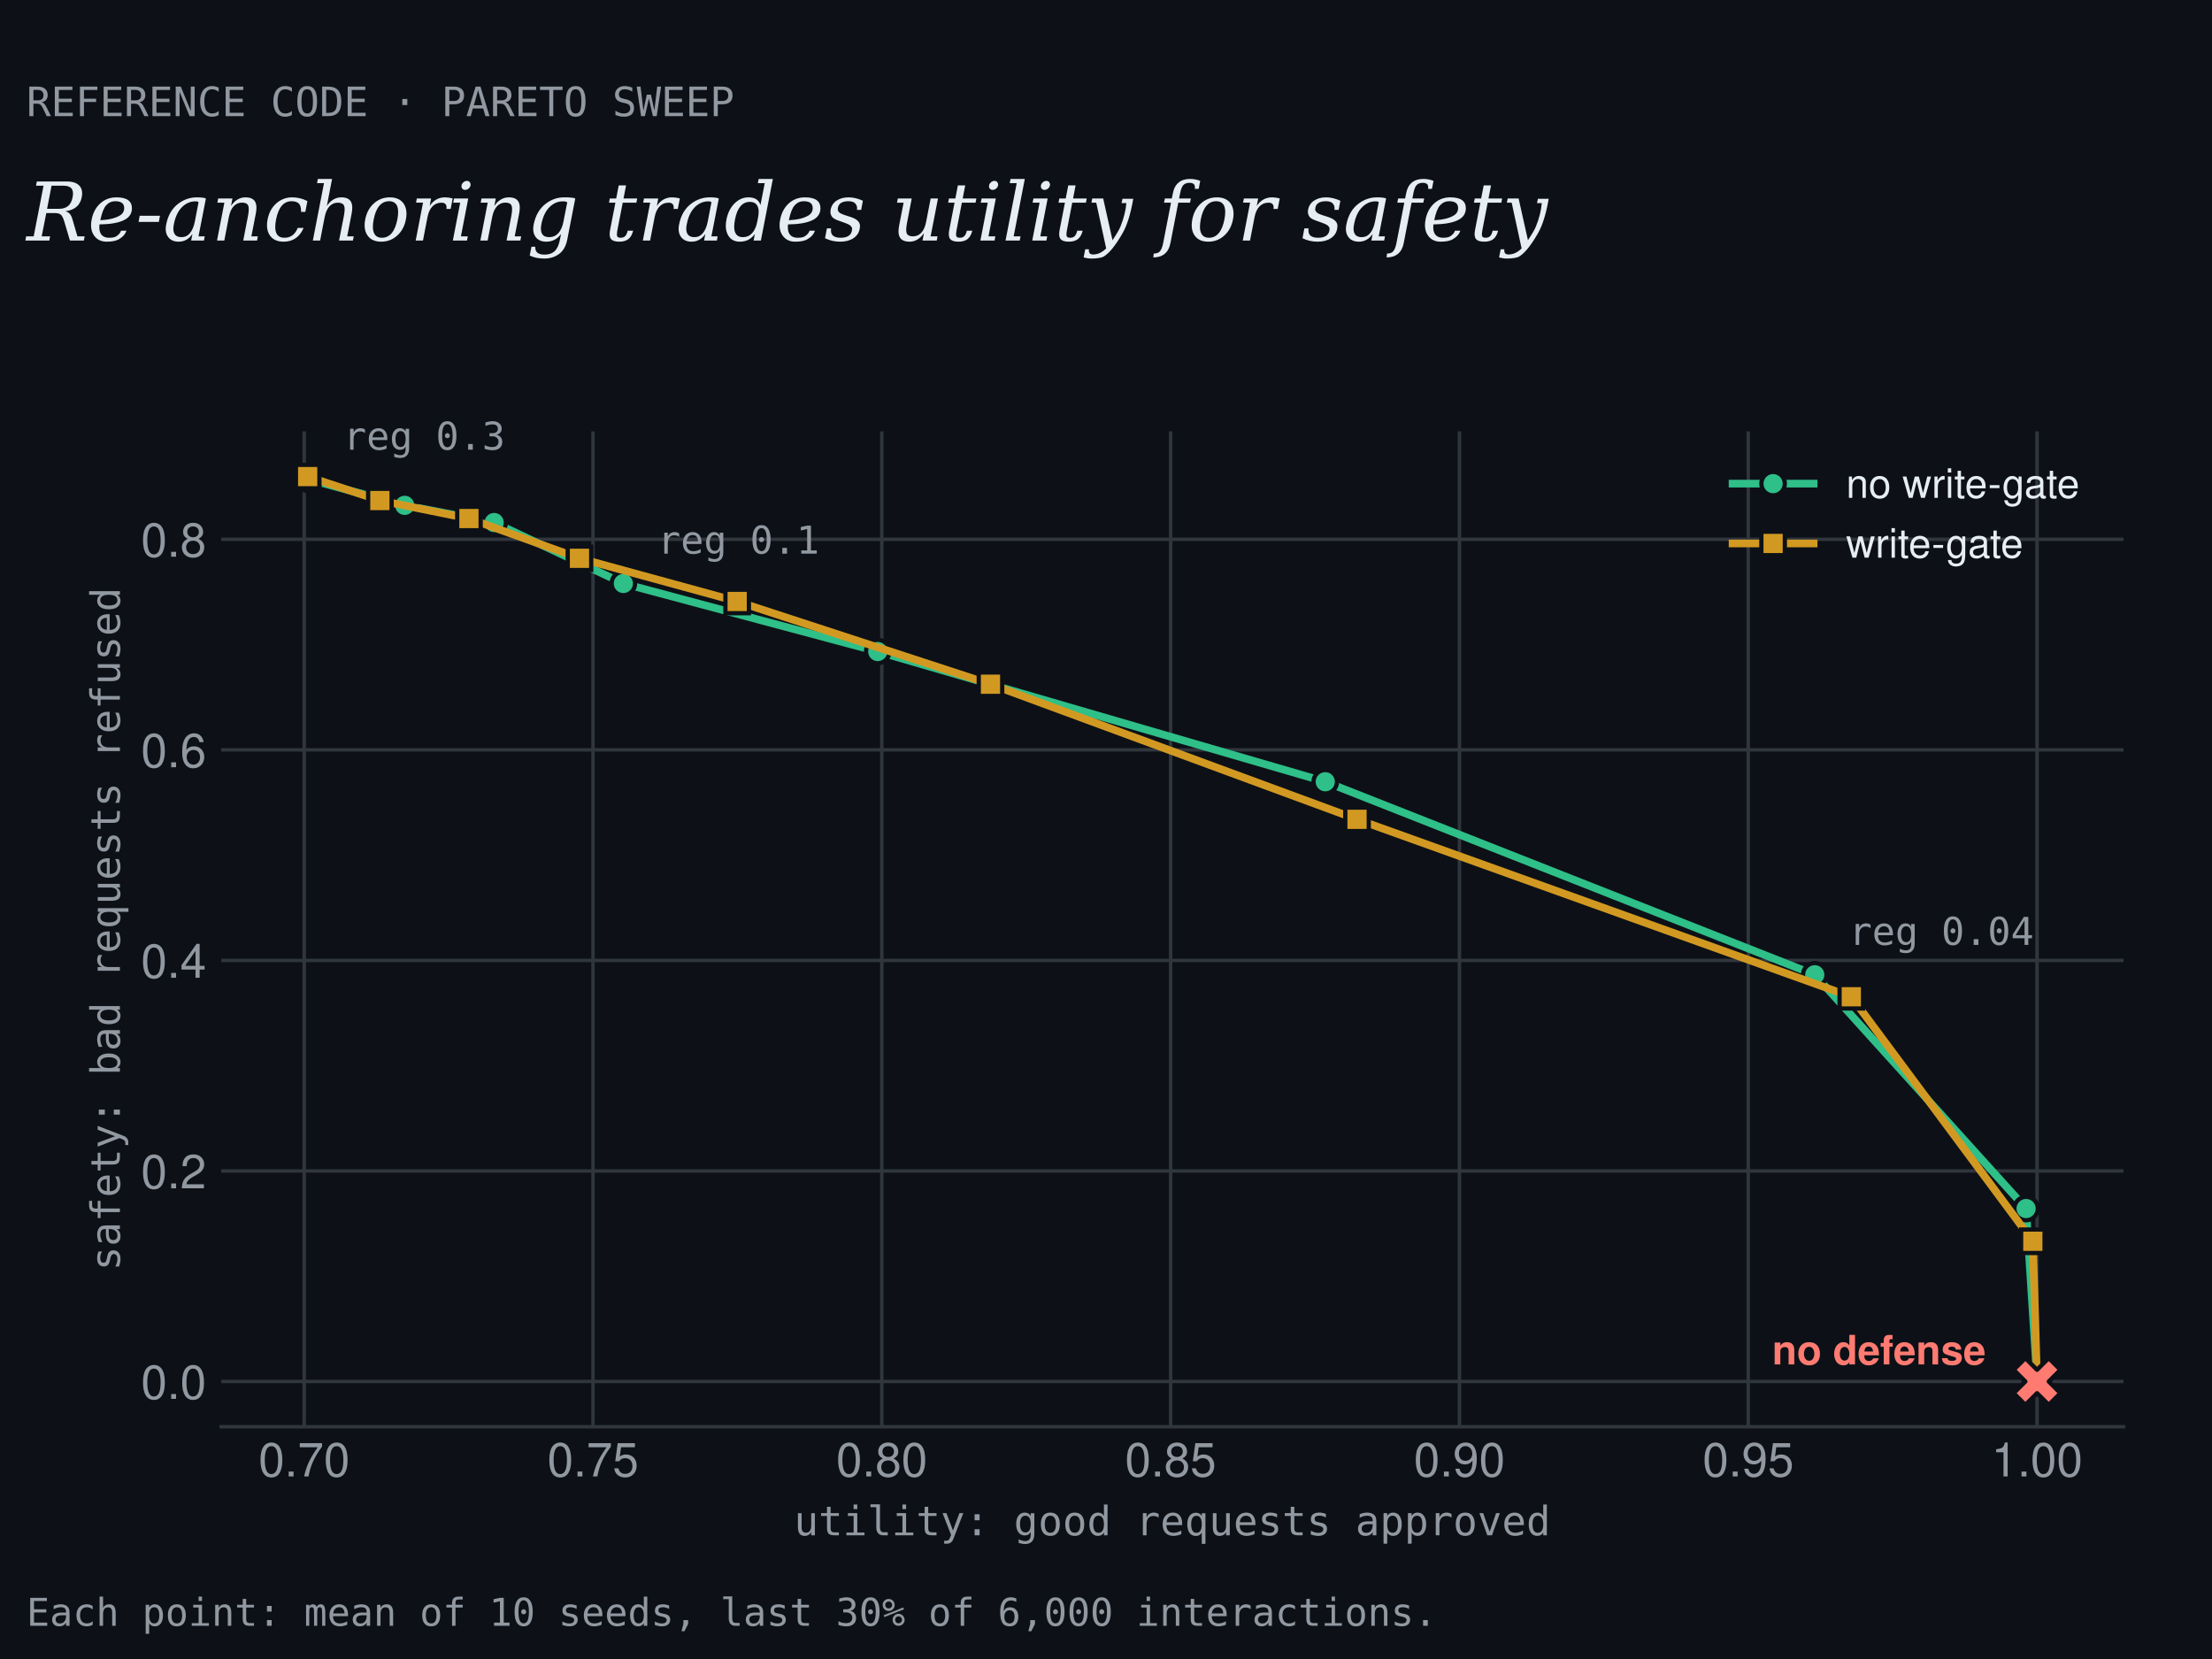
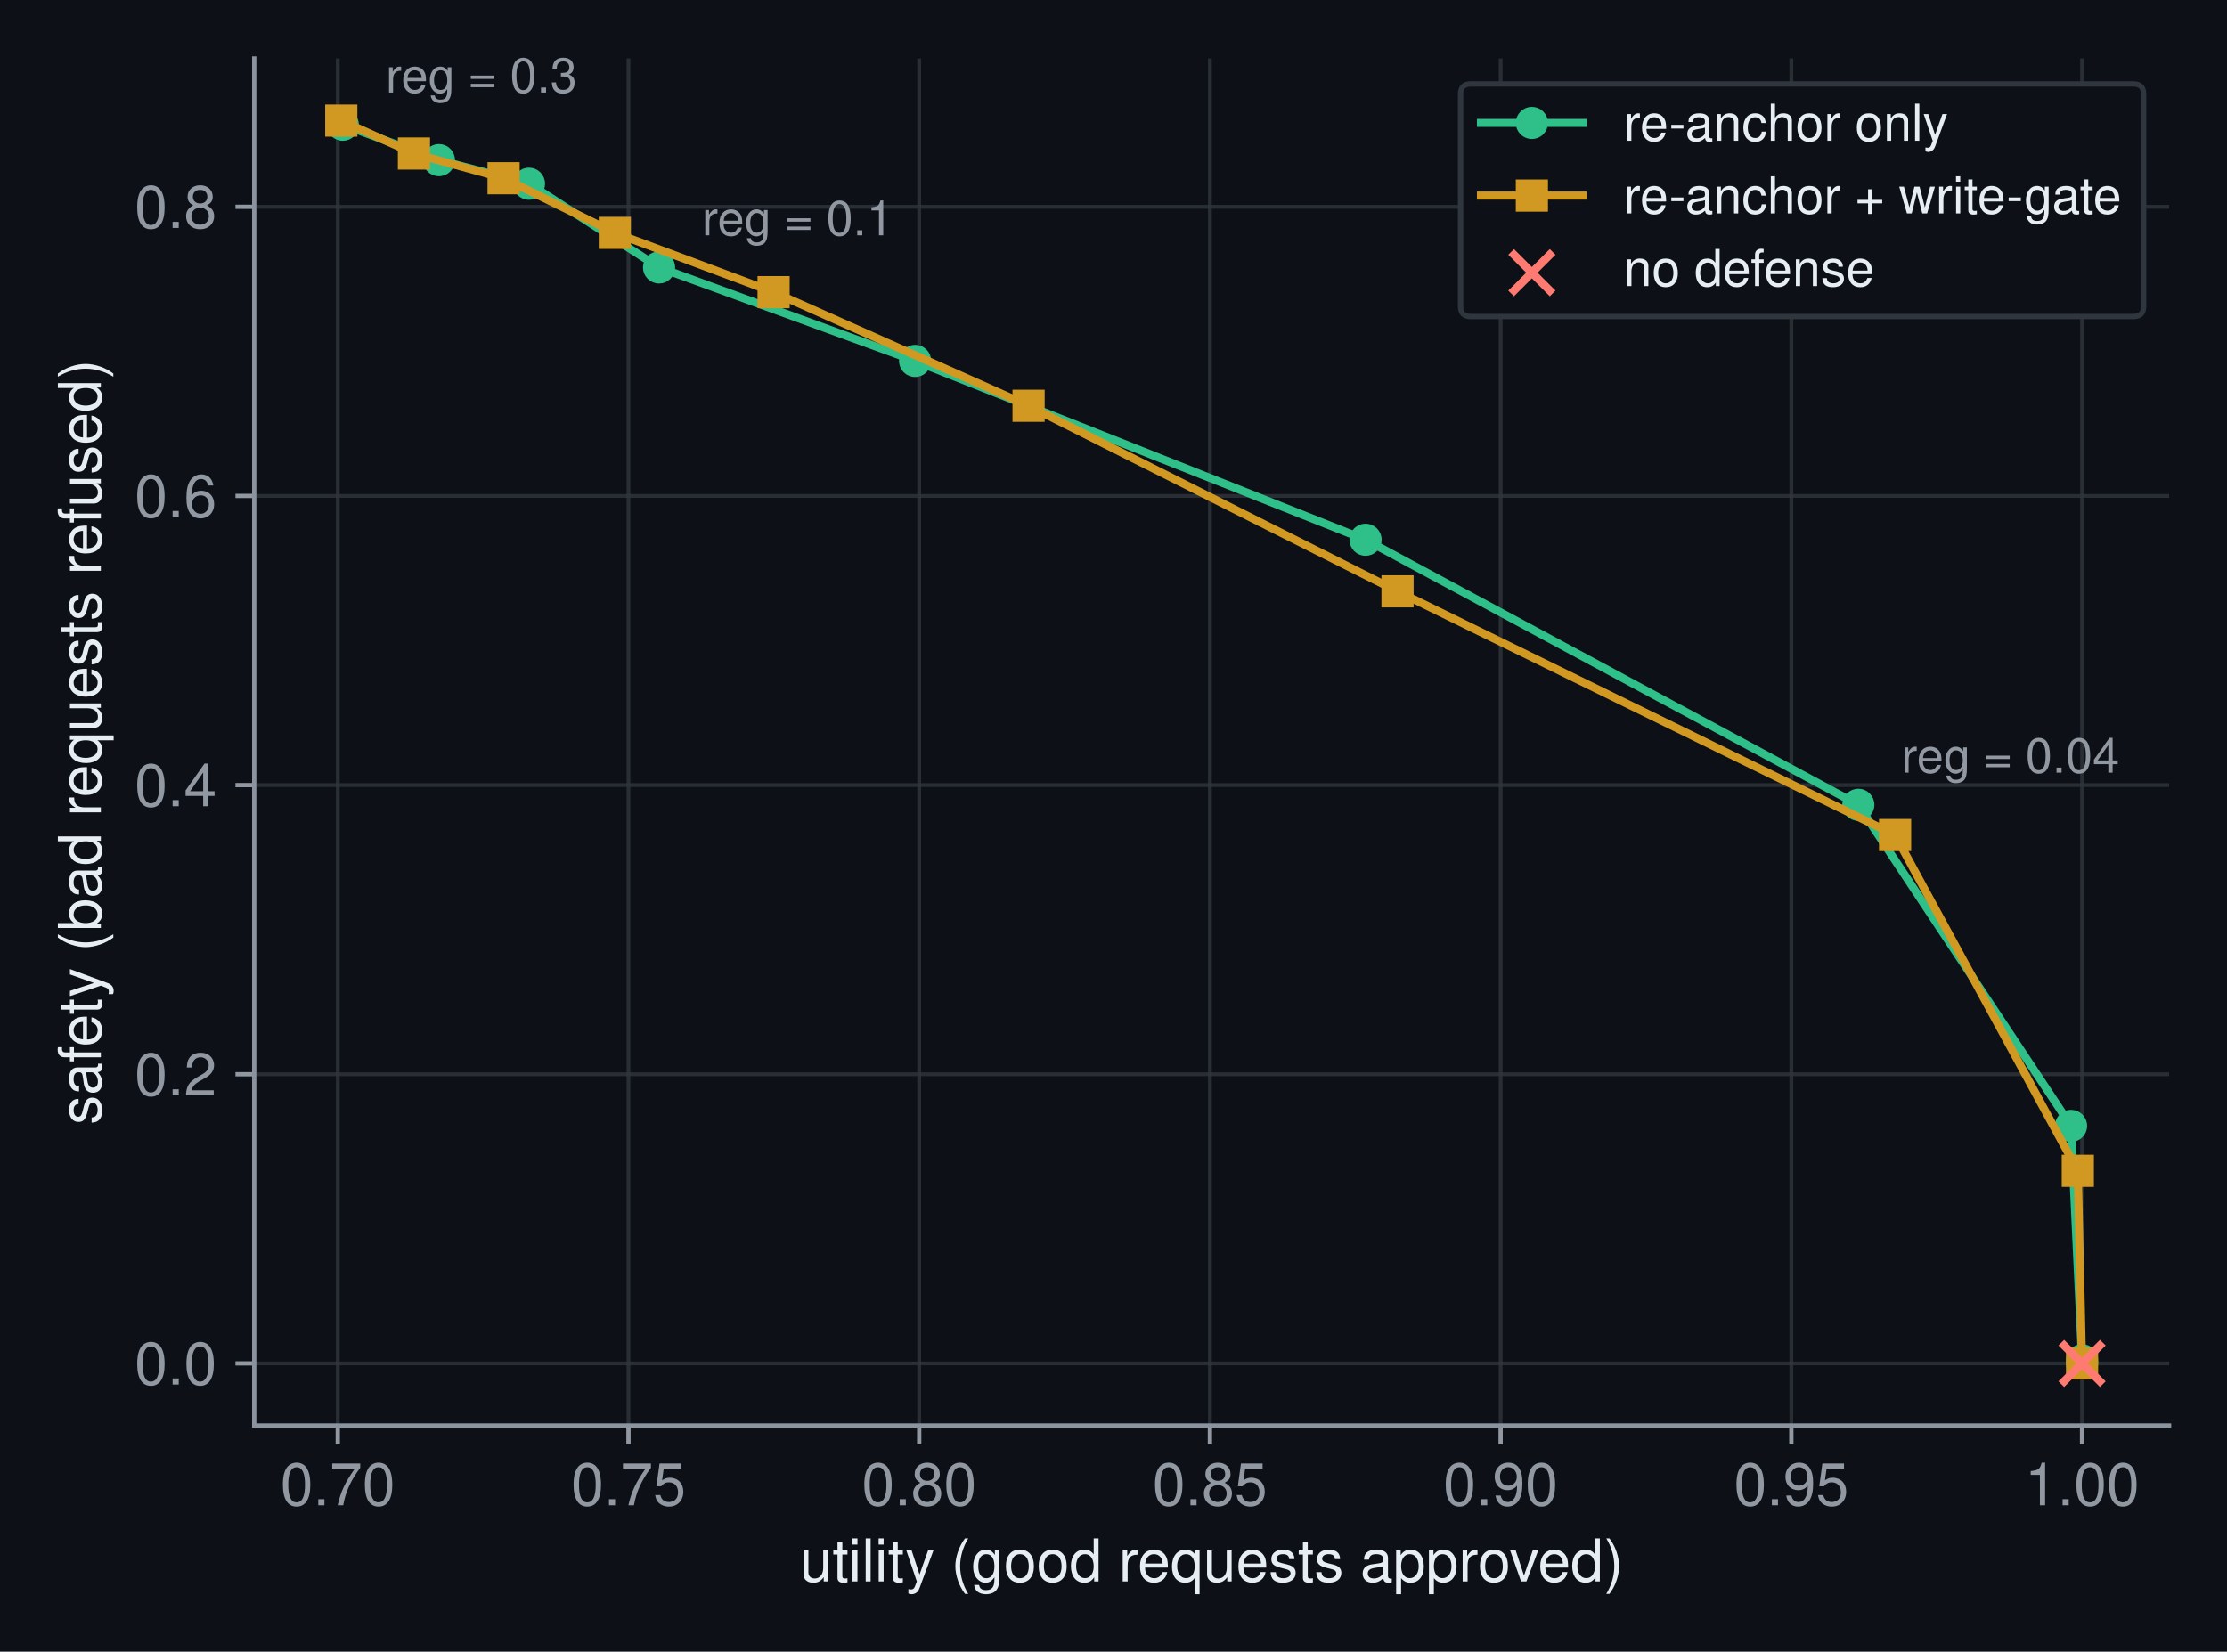
- <svg xmlns="http://www.w3.org/2000/svg" xmlns:xlink="http://www.w3.org/1999/xlink" width="518.4pt" height="388.8pt" viewBox="0 0 518.4 388.8" version="1.1">
+ <svg xmlns="http://www.w3.org/2000/svg" xmlns:xlink="http://www.w3.org/1999/xlink" width="415.333pt" height="308.117pt" viewBox="0 0 415.333 308.117" version="1.1">
  <defs>
    <style type="text/css">*{stroke-linejoin: round; stroke-linecap: butt}</style>
  </defs>
  <g id="figure_1">
    <g id="patch_1">
-       <path d="M 0 388.8  L 518.4 388.8  L 518.4 0  L 0 0  z " style="fill: #0d1117" />
+       <path d="M 0 308.117  L 415.333 308.117  L 415.333 0  L 0 0  z " style="fill: #0d1117" />
    </g>
    <g id="axes_1">
      <g id="patch_2">
-         <path d="M 51.84 334.368  L 497.664 334.368  L 497.664 101.088  L 51.84 101.088  z " style="fill: #0d1117" />
+         <path d="M 47.413 265.934  L 404.533 265.934  L 404.533 10.91  L 47.413 10.91  z " style="fill: #0d1117" />
      </g>
      <g id="matplotlib.axis_1">
        <g id="xtick_1">
          <g id="line2d_1">
-             <path d="M 71.291 334.368  L 71.291 101.088  " clip-path="url(#p9fb03b8927)" style="fill: none; stroke: #30363d; stroke-width: 0.8; stroke-linecap: square" />
-           </g>
-           <g id="line2d_2" />
+             <path d="M 62.994 265.934  L 62.994 10.91  " clip-path="url(#pf5948e9c8b)" style="fill: none; stroke: #30363d; stroke-opacity: 0.8; stroke-width: 0.7; stroke-linecap: square" />
+           </g>
+           <g id="line2d_2">
+             <defs>
+               <path id="m4c73ea08f4" d="M 0 0  L 0 3.5  " style="stroke: #9198a1; stroke-width: 0.8" />
+             </defs>
+             <g>
+               <use xlink:href="#m4c73ea08f4" x="62.994" y="265.934" style="fill: #9198a1; stroke: #9198a1; stroke-width: 0.8" />
+             </g>
+           </g>
          <g id="text_1">
-             <text style="font-size: 11px; font-family: 'Segoe UI', 'Helvetica', 'Arial', 'DejaVu Sans', sans-serif; text-anchor: middle; fill: #9198a1" x="71.291" y="346.011" transform="rotate(-0 71.29098 346.0114)">0.70</text>
+             <text style="font-size: 11px; font-family: 'Helvetica', 'Arial', 'DejaVu Sans', sans-serif; text-anchor: middle; fill: #9198a1" x="62.994" y="280.808" transform="rotate(-0 62.9937 280.8077)">0.70</text>
          </g>
        </g>
        <g id="xtick_2">
          <g id="line2d_3">
-             <path d="M 138.976 334.368  L 138.976 101.088  " clip-path="url(#p9fb03b8927)" style="fill: none; stroke: #30363d; stroke-width: 0.8; stroke-linecap: square" />
-           </g>
-           <g id="line2d_4" />
+             <path d="M 117.211 265.934  L 117.211 10.91  " clip-path="url(#pf5948e9c8b)" style="fill: none; stroke: #30363d; stroke-opacity: 0.8; stroke-width: 0.7; stroke-linecap: square" />
+           </g>
+           <g id="line2d_4">
+             <g>
+               <use xlink:href="#m4c73ea08f4" x="117.211" y="265.934" style="fill: #9198a1; stroke: #9198a1; stroke-width: 0.8" />
+             </g>
+           </g>
          <g id="text_2">
-             <text style="font-size: 11px; font-family: 'Segoe UI', 'Helvetica', 'Arial', 'DejaVu Sans', sans-serif; text-anchor: middle; fill: #9198a1" x="138.976" y="346.011" transform="rotate(-0 138.9757 346.0114)">0.75</text>
+             <text style="font-size: 11px; font-family: 'Helvetica', 'Arial', 'DejaVu Sans', sans-serif; text-anchor: middle; fill: #9198a1" x="117.211" y="280.808" transform="rotate(-0 117.2114 280.8077)">0.75</text>
          </g>
        </g>
        <g id="xtick_3">
          <g id="line2d_5">
-             <path d="M 206.66 334.368  L 206.66 101.088  " clip-path="url(#p9fb03b8927)" style="fill: none; stroke: #30363d; stroke-width: 0.8; stroke-linecap: square" />
-           </g>
-           <g id="line2d_6" />
+             <path d="M 171.429 265.934  L 171.429 10.91  " clip-path="url(#pf5948e9c8b)" style="fill: none; stroke: #30363d; stroke-opacity: 0.8; stroke-width: 0.7; stroke-linecap: square" />
+           </g>
+           <g id="line2d_6">
+             <g>
+               <use xlink:href="#m4c73ea08f4" x="171.429" y="265.934" style="fill: #9198a1; stroke: #9198a1; stroke-width: 0.8" />
+             </g>
+           </g>
          <g id="text_3">
-             <text style="font-size: 11px; font-family: 'Segoe UI', 'Helvetica', 'Arial', 'DejaVu Sans', sans-serif; text-anchor: middle; fill: #9198a1" x="206.66" y="346.011" transform="rotate(-0 206.6604 346.0114)">0.80</text>
+             <text style="font-size: 11px; font-family: 'Helvetica', 'Arial', 'DejaVu Sans', sans-serif; text-anchor: middle; fill: #9198a1" x="171.429" y="280.808" transform="rotate(-0 171.4292 280.8077)">0.80</text>
          </g>
        </g>
        <g id="xtick_4">
          <g id="line2d_7">
-             <path d="M 274.345 334.368  L 274.345 101.088  " clip-path="url(#p9fb03b8927)" style="fill: none; stroke: #30363d; stroke-width: 0.8; stroke-linecap: square" />
-           </g>
-           <g id="line2d_8" />
+             <path d="M 225.647 265.934  L 225.647 10.91  " clip-path="url(#pf5948e9c8b)" style="fill: none; stroke: #30363d; stroke-opacity: 0.8; stroke-width: 0.7; stroke-linecap: square" />
+           </g>
+           <g id="line2d_8">
+             <g>
+               <use xlink:href="#m4c73ea08f4" x="225.647" y="265.934" style="fill: #9198a1; stroke: #9198a1; stroke-width: 0.8" />
+             </g>
+           </g>
          <g id="text_4">
-             <text style="font-size: 11px; font-family: 'Segoe UI', 'Helvetica', 'Arial', 'DejaVu Sans', sans-serif; text-anchor: middle; fill: #9198a1" x="274.345" y="346.011" transform="rotate(-0 274.3451 346.0114)">0.85</text>
+             <text style="font-size: 11px; font-family: 'Helvetica', 'Arial', 'DejaVu Sans', sans-serif; text-anchor: middle; fill: #9198a1" x="225.647" y="280.808" transform="rotate(-0 225.6469 280.8077)">0.85</text>
          </g>
        </g>
        <g id="xtick_5">
          <g id="line2d_9">
-             <path d="M 342.03 334.368  L 342.03 101.088  " clip-path="url(#p9fb03b8927)" style="fill: none; stroke: #30363d; stroke-width: 0.8; stroke-linecap: square" />
-           </g>
-           <g id="line2d_10" />
+             <path d="M 279.865 265.934  L 279.865 10.91  " clip-path="url(#pf5948e9c8b)" style="fill: none; stroke: #30363d; stroke-opacity: 0.8; stroke-width: 0.7; stroke-linecap: square" />
+           </g>
+           <g id="line2d_10">
+             <g>
+               <use xlink:href="#m4c73ea08f4" x="279.865" y="265.934" style="fill: #9198a1; stroke: #9198a1; stroke-width: 0.8" />
+             </g>
+           </g>
          <g id="text_5">
-             <text style="font-size: 11px; font-family: 'Segoe UI', 'Helvetica', 'Arial', 'DejaVu Sans', sans-serif; text-anchor: middle; fill: #9198a1" x="342.03" y="346.011" transform="rotate(-0 342.0298 346.0114)">0.90</text>
+             <text style="font-size: 11px; font-family: 'Helvetica', 'Arial', 'DejaVu Sans', sans-serif; text-anchor: middle; fill: #9198a1" x="279.865" y="280.808" transform="rotate(-0 279.8646 280.8077)">0.90</text>
          </g>
        </g>
        <g id="xtick_6">
          <g id="line2d_11">
-             <path d="M 409.715 334.368  L 409.715 101.088  " clip-path="url(#p9fb03b8927)" style="fill: none; stroke: #30363d; stroke-width: 0.8; stroke-linecap: square" />
-           </g>
-           <g id="line2d_12" />
+             <path d="M 334.082 265.934  L 334.082 10.91  " clip-path="url(#pf5948e9c8b)" style="fill: none; stroke: #30363d; stroke-opacity: 0.8; stroke-width: 0.7; stroke-linecap: square" />
+           </g>
+           <g id="line2d_12">
+             <g>
+               <use xlink:href="#m4c73ea08f4" x="334.082" y="265.934" style="fill: #9198a1; stroke: #9198a1; stroke-width: 0.8" />
+             </g>
+           </g>
          <g id="text_6">
-             <text style="font-size: 11px; font-family: 'Segoe UI', 'Helvetica', 'Arial', 'DejaVu Sans', sans-serif; text-anchor: middle; fill: #9198a1" x="409.715" y="346.011" transform="rotate(-0 409.7146 346.0114)">0.95</text>
+             <text style="font-size: 11px; font-family: 'Helvetica', 'Arial', 'DejaVu Sans', sans-serif; text-anchor: middle; fill: #9198a1" x="334.082" y="280.808" transform="rotate(-0 334.0824 280.8077)">0.95</text>
          </g>
        </g>
        <g id="xtick_7">
          <g id="line2d_13">
-             <path d="M 477.399 334.368  L 477.399 101.088  " clip-path="url(#p9fb03b8927)" style="fill: none; stroke: #30363d; stroke-width: 0.8; stroke-linecap: square" />
-           </g>
-           <g id="line2d_14" />
+             <path d="M 388.3 265.934  L 388.3 10.91  " clip-path="url(#pf5948e9c8b)" style="fill: none; stroke: #30363d; stroke-opacity: 0.8; stroke-width: 0.7; stroke-linecap: square" />
+           </g>
+           <g id="line2d_14">
+             <g>
+               <use xlink:href="#m4c73ea08f4" x="388.3" y="265.934" style="fill: #9198a1; stroke: #9198a1; stroke-width: 0.8" />
+             </g>
+           </g>
          <g id="text_7">
-             <text style="font-size: 11px; font-family: 'Segoe UI', 'Helvetica', 'Arial', 'DejaVu Sans', sans-serif; text-anchor: middle; fill: #9198a1" x="477.399" y="346.011" transform="rotate(-0 477.3993 346.0114)">1.00</text>
+             <text style="font-size: 11px; font-family: 'Helvetica', 'Arial', 'DejaVu Sans', sans-serif; text-anchor: middle; fill: #9198a1" x="388.3" y="280.808" transform="rotate(-0 388.3001 280.8077)">1.00</text>
          </g>
        </g>
        <g id="text_8">
-           <text style="font-size: 9.5px; font-family: 'DejaVu Sans Mono', 'Bitstream Vera Sans Mono', 'Computer Modern Typewriter', 'Andale Mono', 'Nimbus Mono L', 'Courier New', 'Courier', 'Fixed', 'Terminal', monospace; text-anchor: middle; fill: #9198a1" x="274.752" y="359.81" transform="rotate(-0 274.752 359.8104)">utility: good requests approved</text>
+           <text style="font-size: 11px; font-family: 'Helvetica', 'Arial', 'DejaVu Sans', sans-serif; text-anchor: middle; fill: #e6edf3" x="225.973" y="295.002" transform="rotate(-0 225.9728 295.0016)">utility (good requests approved)</text>
        </g>
      </g>
      <g id="matplotlib.axis_2">
        <g id="ytick_1">
          <g id="line2d_15">
-             <path d="M 51.84 323.764  L 497.664 323.764  " clip-path="url(#p9fb03b8927)" style="fill: none; stroke: #30363d; stroke-width: 0.8; stroke-linecap: square" />
-           </g>
-           <g id="line2d_16" />
+             <path d="M 47.413 254.342  L 404.533 254.342  " clip-path="url(#pf5948e9c8b)" style="fill: none; stroke: #30363d; stroke-opacity: 0.8; stroke-width: 0.7; stroke-linecap: square" />
+           </g>
+           <g id="line2d_16">
+             <defs>
+               <path id="mbcde56d46f" d="M 0 0  L -3.5 0  " style="stroke: #9198a1; stroke-width: 0.8" />
+             </defs>
+             <g>
+               <use xlink:href="#mbcde56d46f" x="47.413" y="254.342" style="fill: #9198a1; stroke: #9198a1; stroke-width: 0.8" />
+             </g>
+           </g>
          <g id="text_9">
-             <text style="font-size: 11px; font-family: 'Segoe UI', 'Helvetica', 'Arial', 'DejaVu Sans', sans-serif; text-anchor: end; fill: #9198a1" x="48.34" y="327.836" transform="rotate(-0 48.34 327.8361)">0.0</text>
+             <text style="font-size: 11px; font-family: 'Helvetica', 'Arial', 'DejaVu Sans', sans-serif; text-anchor: end; fill: #9198a1" x="40.413" y="258.279" transform="rotate(-0 40.41281 258.2789)">0.0</text>
          </g>
        </g>
        <g id="ytick_2">
          <g id="line2d_17">
-             <path d="M 51.84 274.422  L 497.664 274.422  " clip-path="url(#p9fb03b8927)" style="fill: none; stroke: #30363d; stroke-width: 0.8; stroke-linecap: square" />
-           </g>
-           <g id="line2d_18" />
+             <path d="M 47.413 200.401  L 404.533 200.401  " clip-path="url(#pf5948e9c8b)" style="fill: none; stroke: #30363d; stroke-opacity: 0.8; stroke-width: 0.7; stroke-linecap: square" />
+           </g>
+           <g id="line2d_18">
+             <g>
+               <use xlink:href="#mbcde56d46f" x="47.413" y="200.401" style="fill: #9198a1; stroke: #9198a1; stroke-width: 0.8" />
+             </g>
+           </g>
          <g id="text_10">
-             <text style="font-size: 11px; font-family: 'Segoe UI', 'Helvetica', 'Arial', 'DejaVu Sans', sans-serif; text-anchor: end; fill: #9198a1" x="48.34" y="278.494" transform="rotate(-0 48.34 278.4937)">0.2</text>
+             <text style="font-size: 11px; font-family: 'Helvetica', 'Arial', 'DejaVu Sans', sans-serif; text-anchor: end; fill: #9198a1" x="40.413" y="204.337" transform="rotate(-0 40.41281 204.3373)">0.2</text>
          </g>
        </g>
        <g id="ytick_3">
          <g id="line2d_19">
-             <path d="M 51.84 225.08  L 497.664 225.08  " clip-path="url(#p9fb03b8927)" style="fill: none; stroke: #30363d; stroke-width: 0.8; stroke-linecap: square" />
-           </g>
-           <g id="line2d_20" />
+             <path d="M 47.413 146.459  L 404.533 146.459  " clip-path="url(#pf5948e9c8b)" style="fill: none; stroke: #30363d; stroke-opacity: 0.8; stroke-width: 0.7; stroke-linecap: square" />
+           </g>
+           <g id="line2d_20">
+             <g>
+               <use xlink:href="#mbcde56d46f" x="47.413" y="146.459" style="fill: #9198a1; stroke: #9198a1; stroke-width: 0.8" />
+             </g>
+           </g>
          <g id="text_11">
-             <text style="font-size: 11px; font-family: 'Segoe UI', 'Helvetica', 'Arial', 'DejaVu Sans', sans-serif; text-anchor: end; fill: #9198a1" x="48.34" y="229.151" transform="rotate(-0 48.34 229.1513)">0.4</text>
+             <text style="font-size: 11px; font-family: 'Helvetica', 'Arial', 'DejaVu Sans', sans-serif; text-anchor: end; fill: #9198a1" x="40.413" y="150.396" transform="rotate(-0 40.41281 150.3958)">0.4</text>
          </g>
        </g>
        <g id="ytick_4">
          <g id="line2d_21">
-             <path d="M 51.84 175.737  L 497.664 175.737  " clip-path="url(#p9fb03b8927)" style="fill: none; stroke: #30363d; stroke-width: 0.8; stroke-linecap: square" />
-           </g>
-           <g id="line2d_22" />
+             <path d="M 47.413 92.517  L 404.533 92.517  " clip-path="url(#pf5948e9c8b)" style="fill: none; stroke: #30363d; stroke-opacity: 0.8; stroke-width: 0.7; stroke-linecap: square" />
+           </g>
+           <g id="line2d_22">
+             <g>
+               <use xlink:href="#mbcde56d46f" x="47.413" y="92.517" style="fill: #9198a1; stroke: #9198a1; stroke-width: 0.8" />
+             </g>
+           </g>
          <g id="text_12">
-             <text style="font-size: 11px; font-family: 'Segoe UI', 'Helvetica', 'Arial', 'DejaVu Sans', sans-serif; text-anchor: end; fill: #9198a1" x="48.34" y="179.809" transform="rotate(-0 48.34 179.8089)">0.6</text>
+             <text style="font-size: 11px; font-family: 'Helvetica', 'Arial', 'DejaVu Sans', sans-serif; text-anchor: end; fill: #9198a1" x="40.413" y="96.454" transform="rotate(-0 40.41281 96.45417)">0.6</text>
          </g>
        </g>
        <g id="ytick_5">
          <g id="line2d_23">
-             <path d="M 51.84 126.395  L 497.664 126.395  " clip-path="url(#p9fb03b8927)" style="fill: none; stroke: #30363d; stroke-width: 0.8; stroke-linecap: square" />
-           </g>
-           <g id="line2d_24" />
+             <path d="M 47.413 38.576  L 404.533 38.576  " clip-path="url(#pf5948e9c8b)" style="fill: none; stroke: #30363d; stroke-opacity: 0.8; stroke-width: 0.7; stroke-linecap: square" />
+           </g>
+           <g id="line2d_24">
+             <g>
+               <use xlink:href="#mbcde56d46f" x="47.413" y="38.576" style="fill: #9198a1; stroke: #9198a1; stroke-width: 0.8" />
+             </g>
+           </g>
          <g id="text_13">
-             <text style="font-size: 11px; font-family: 'Segoe UI', 'Helvetica', 'Arial', 'DejaVu Sans', sans-serif; text-anchor: end; fill: #9198a1" x="48.34" y="130.467" transform="rotate(-0 48.34 130.4665)">0.8</text>
+             <text style="font-size: 11px; font-family: 'Helvetica', 'Arial', 'DejaVu Sans', sans-serif; text-anchor: end; fill: #9198a1" x="40.413" y="42.513" transform="rotate(-0 40.41281 42.51258)">0.8</text>
          </g>
        </g>
        <g id="text_14">
-           <text style="font-size: 9.5px; font-family: 'DejaVu Sans Mono', 'Bitstream Vera Sans Mono', 'Computer Modern Typewriter', 'Andale Mono', 'Nimbus Mono L', 'Courier New', 'Courier', 'Fixed', 'Terminal', monospace; text-anchor: middle; fill: #9198a1" x="28.1" y="217.728" transform="rotate(-90 28.1 217.728)">safety: bad requests refused</text>
+           <text style="font-size: 11px; font-family: 'Helvetica', 'Arial', 'DejaVu Sans', sans-serif; text-anchor: middle; fill: #e6edf3" x="18.808" y="138.422" transform="rotate(-90 18.80766 138.4221)">safety (bad requests refused)</text>
        </g>
      </g>
      <g id="line2d_25">
-         <path d="M 72.461 112.393  L 94.843 118.433  L 115.809 122.46  L 146.09 136.744  L 205.705 152.693  L 310.586 183.211  L 425.305 228.442  L 474.832 283.231  L 477.399 323.218  L 477.399 323.764  " clip-path="url(#p9fb03b8927)" style="fill: none; stroke: #2fbf88; stroke-width: 1.8; stroke-linecap: square" />
+         <path d="M 63.931 23.269  L 81.86 29.872  L 98.654 34.274  L 122.91 49.889  L 170.664 67.325  L 254.677 100.688  L 346.571 150.135  L 386.243 210.031  L 388.3 253.745  L 388.3 254.342  " clip-path="url(#pf5948e9c8b)" style="fill: none; stroke: #2fbf88; stroke-width: 1.5; stroke-linecap: square" />
        <defs>
-           <path id="mc14a4784be" d="M 0 2.75  C 0.729 2.75 1.429 2.46 1.945 1.945  C 2.46 1.429 2.75 0.729 2.75 0  C 2.75 -0.729 2.46 -1.429 1.945 -1.945  C 1.429 -2.46 0.729 -2.75 0 -2.75  C -0.729 -2.75 -1.429 -2.46 -1.945 -1.945  C -2.46 -1.429 -2.75 -0.729 -2.75 0  C -2.75 0.729 -2.46 1.429 -1.945 1.945  C -1.429 2.46 -0.729 2.75 0 2.75  z " style="stroke: #0d1117" />
+           <path id="mc1517f9fcb" d="M 0 2.5  C 0.663 2.5 1.299 2.237 1.768 1.768  C 2.237 1.299 2.5 0.663 2.5 0  C 2.5 -0.663 2.237 -1.299 1.768 -1.768  C 1.299 -2.237 0.663 -2.5 0 -2.5  C -0.663 -2.5 -1.299 -2.237 -1.768 -1.768  C -2.237 -1.299 -2.5 -0.663 -2.5 0  C -2.5 0.663 -2.237 1.299 -1.768 1.768  C -1.299 2.237 -0.663 2.5 0 2.5  z " style="stroke: #2fbf88" />
        </defs>
-         <g clip-path="url(#p9fb03b8927)">
-           <use xlink:href="#mc14a4784be" x="72.461" y="112.393" style="fill: #2fbf88; stroke: #0d1117" />
-           <use xlink:href="#mc14a4784be" x="94.843" y="118.433" style="fill: #2fbf88; stroke: #0d1117" />
-           <use xlink:href="#mc14a4784be" x="115.809" y="122.46" style="fill: #2fbf88; stroke: #0d1117" />
-           <use xlink:href="#mc14a4784be" x="146.09" y="136.744" style="fill: #2fbf88; stroke: #0d1117" />
-           <use xlink:href="#mc14a4784be" x="205.705" y="152.693" style="fill: #2fbf88; stroke: #0d1117" />
-           <use xlink:href="#mc14a4784be" x="310.586" y="183.211" style="fill: #2fbf88; stroke: #0d1117" />
-           <use xlink:href="#mc14a4784be" x="425.305" y="228.442" style="fill: #2fbf88; stroke: #0d1117" />
-           <use xlink:href="#mc14a4784be" x="474.832" y="283.231" style="fill: #2fbf88; stroke: #0d1117" />
-           <use xlink:href="#mc14a4784be" x="477.399" y="323.218" style="fill: #2fbf88; stroke: #0d1117" />
-           <use xlink:href="#mc14a4784be" x="477.399" y="323.764" style="fill: #2fbf88; stroke: #0d1117" />
+         <g clip-path="url(#pf5948e9c8b)">
+           <use xlink:href="#mc1517f9fcb" x="63.931" y="23.269" style="fill: #2fbf88; stroke: #2fbf88" />
+           <use xlink:href="#mc1517f9fcb" x="81.86" y="29.872" style="fill: #2fbf88; stroke: #2fbf88" />
+           <use xlink:href="#mc1517f9fcb" x="98.654" y="34.274" style="fill: #2fbf88; stroke: #2fbf88" />
+           <use xlink:href="#mc1517f9fcb" x="122.91" y="49.889" style="fill: #2fbf88; stroke: #2fbf88" />
+           <use xlink:href="#mc1517f9fcb" x="170.664" y="67.325" style="fill: #2fbf88; stroke: #2fbf88" />
+           <use xlink:href="#mc1517f9fcb" x="254.677" y="100.688" style="fill: #2fbf88; stroke: #2fbf88" />
+           <use xlink:href="#mc1517f9fcb" x="346.571" y="150.135" style="fill: #2fbf88; stroke: #2fbf88" />
+           <use xlink:href="#mc1517f9fcb" x="386.243" y="210.031" style="fill: #2fbf88; stroke: #2fbf88" />
+           <use xlink:href="#mc1517f9fcb" x="388.3" y="253.745" style="fill: #2fbf88; stroke: #2fbf88" />
+           <use xlink:href="#mc1517f9fcb" x="388.3" y="254.342" style="fill: #2fbf88; stroke: #2fbf88" />
        </g>
      </g>
      <g id="line2d_26">
-         <path d="M 72.105 111.692  L 89.027 117.305  L 109.898 121.523  L 135.801 130.842  L 172.76 140.959  L 232.128 160.35  L 318.029 192.017  L 433.871 233.6  L 476.411 290.899  L 477.399 323.764  " clip-path="url(#p9fb03b8927)" style="fill: none; stroke: #d29922; stroke-width: 1.8; stroke-linecap: square" />
+         <path d="M 63.646 22.502  L 77.201 28.638  L 93.919 33.25  L 114.668 43.438  L 144.274 54.498  L 191.829 75.696  L 260.639 110.314  L 353.433 155.774  L 387.509 218.414  L 388.3 254.342  " clip-path="url(#pf5948e9c8b)" style="fill: none; stroke: #d29922; stroke-width: 1.5; stroke-linecap: square" />
        <defs>
-           <path id="m4c94b77780" d="M -2.75 2.75  L 2.75 2.75  L 2.75 -2.75  L -2.75 -2.75  z " style="stroke: #0d1117; stroke-linejoin: miter" />
+           <path id="m6b396d9ce5" d="M -2.5 2.5  L 2.5 2.5  L 2.5 -2.5  L -2.5 -2.5  z " style="stroke: #d29922; stroke-linejoin: miter" />
        </defs>
-         <g clip-path="url(#p9fb03b8927)">
-           <use xlink:href="#m4c94b77780" x="72.105" y="111.692" style="fill: #d29922; stroke: #0d1117; stroke-linejoin: miter" />
-           <use xlink:href="#m4c94b77780" x="89.027" y="117.305" style="fill: #d29922; stroke: #0d1117; stroke-linejoin: miter" />
-           <use xlink:href="#m4c94b77780" x="109.898" y="121.523" style="fill: #d29922; stroke: #0d1117; stroke-linejoin: miter" />
-           <use xlink:href="#m4c94b77780" x="135.801" y="130.842" style="fill: #d29922; stroke: #0d1117; stroke-linejoin: miter" />
-           <use xlink:href="#m4c94b77780" x="172.76" y="140.959" style="fill: #d29922; stroke: #0d1117; stroke-linejoin: miter" />
-           <use xlink:href="#m4c94b77780" x="232.128" y="160.35" style="fill: #d29922; stroke: #0d1117; stroke-linejoin: miter" />
-           <use xlink:href="#m4c94b77780" x="318.029" y="192.017" style="fill: #d29922; stroke: #0d1117; stroke-linejoin: miter" />
-           <use xlink:href="#m4c94b77780" x="433.871" y="233.6" style="fill: #d29922; stroke: #0d1117; stroke-linejoin: miter" />
-           <use xlink:href="#m4c94b77780" x="476.411" y="290.899" style="fill: #d29922; stroke: #0d1117; stroke-linejoin: miter" />
-           <use xlink:href="#m4c94b77780" x="477.399" y="323.764" style="fill: #d29922; stroke: #0d1117; stroke-linejoin: miter" />
+         <g clip-path="url(#pf5948e9c8b)">
+           <use xlink:href="#m6b396d9ce5" x="63.646" y="22.502" style="fill: #d29922; stroke: #d29922; stroke-linejoin: miter" />
+           <use xlink:href="#m6b396d9ce5" x="77.201" y="28.638" style="fill: #d29922; stroke: #d29922; stroke-linejoin: miter" />
+           <use xlink:href="#m6b396d9ce5" x="93.919" y="33.25" style="fill: #d29922; stroke: #d29922; stroke-linejoin: miter" />
+           <use xlink:href="#m6b396d9ce5" x="114.668" y="43.438" style="fill: #d29922; stroke: #d29922; stroke-linejoin: miter" />
+           <use xlink:href="#m6b396d9ce5" x="144.274" y="54.498" style="fill: #d29922; stroke: #d29922; stroke-linejoin: miter" />
+           <use xlink:href="#m6b396d9ce5" x="191.829" y="75.696" style="fill: #d29922; stroke: #d29922; stroke-linejoin: miter" />
+           <use xlink:href="#m6b396d9ce5" x="260.639" y="110.314" style="fill: #d29922; stroke: #d29922; stroke-linejoin: miter" />
+           <use xlink:href="#m6b396d9ce5" x="353.433" y="155.774" style="fill: #d29922; stroke: #d29922; stroke-linejoin: miter" />
+           <use xlink:href="#m6b396d9ce5" x="387.509" y="218.414" style="fill: #d29922; stroke: #d29922; stroke-linejoin: miter" />
+           <use xlink:href="#m6b396d9ce5" x="388.3" y="254.342" style="fill: #d29922; stroke: #d29922; stroke-linejoin: miter" />
        </g>
      </g>
      <g id="patch_3">
-         <path d="M 51.84 334.368  L 497.664 334.368  " style="fill: none; stroke: #30363d; stroke-width: 0.8; stroke-linejoin: miter; stroke-linecap: square" />
+         <path d="M 47.413 265.934  L 47.413 10.91  " style="fill: none; stroke: #8b949e; stroke-width: 0.8; stroke-linejoin: miter; stroke-linecap: square" />
+       </g>
+       <g id="patch_4">
+         <path d="M 47.413 265.934  L 404.533 265.934  " style="fill: none; stroke: #8b949e; stroke-width: 0.8; stroke-linejoin: miter; stroke-linecap: square" />
      </g>
      <g id="text_15">
-         <text style="font-size: 9px; font-family: 'DejaVu Sans Mono', 'Bitstream Vera Sans Mono', 'Computer Modern Typewriter', 'Andale Mono', 'Nimbus Mono L', 'Courier New', 'Courier', 'Fixed', 'Terminal', monospace; text-anchor: start; fill: #9198a1" x="80.461" y="105.393" transform="rotate(-0 80.46054 105.3929)">reg 0.3</text>
+         <text style="font-size: 9px; font-family: 'Helvetica', 'Arial', 'DejaVu Sans', sans-serif; text-anchor: start; fill: #9198a1" x="71.931" y="17.269" transform="rotate(-0 71.93056 17.26875)">reg = 0.3</text>
      </g>
      <g id="text_16">
-         <text style="font-size: 9px; font-family: 'DejaVu Sans Mono', 'Bitstream Vera Sans Mono', 'Computer Modern Typewriter', 'Andale Mono', 'Nimbus Mono L', 'Courier New', 'Courier', 'Fixed', 'Terminal', monospace; text-anchor: start; fill: #9198a1" x="154.09" y="129.744" transform="rotate(-0 154.0899 129.7436)">reg 0.1</text>
+         <text style="font-size: 9px; font-family: 'Helvetica', 'Arial', 'DejaVu Sans', sans-serif; text-anchor: start; fill: #9198a1" x="130.91" y="43.889" transform="rotate(-0 130.9101 43.88917)">reg = 0.1</text>
      </g>
      <g id="text_17">
-         <text style="font-size: 9px; font-family: 'DejaVu Sans Mono', 'Bitstream Vera Sans Mono', 'Computer Modern Typewriter', 'Andale Mono', 'Nimbus Mono L', 'Courier New', 'Courier', 'Fixed', 'Terminal', monospace; text-anchor: start; fill: #9198a1" x="433.305" y="221.442" transform="rotate(-0 433.3047 221.4421)">reg 0.04</text>
-       </g>
-       <g id="text_18">
-         <text style="font-weight: 700; font-size: 9.5px; font-family: 'Segoe UI', 'Helvetica', 'Arial', 'DejaVu Sans', sans-serif; text-anchor: end; fill: #ff7b72" x="465.399" y="319.764" transform="rotate(-0 465.3993 319.7644)">no defense</text>
+         <text style="font-size: 9px; font-family: 'Helvetica', 'Arial', 'DejaVu Sans', sans-serif; text-anchor: start; fill: #9198a1" x="354.571" y="144.135" transform="rotate(-0 354.5706 144.1349)">reg = 0.04</text>
      </g>
      <g id="PathCollection_1">
        <defs>
-           <path id="ma16bc969d2" d="M -2.739 5.477  L 0 2.739  L 2.739 5.477  L 5.477 2.739  L 2.739 0  L 5.477 -2.739  L 2.739 -5.477  L 0 -2.739  L -2.739 -5.477  L -5.477 -2.739  L -2.739 0  L -5.477 2.739  z " style="stroke: #0d1117" />
+           <path id="mc85f806fcf" d="M -3.873 3.873  L 3.873 -3.873  M -3.873 -3.873  L 3.873 3.873  " style="stroke: #ff7b72; stroke-width: 1.5" />
        </defs>
-         <g clip-path="url(#p9fb03b8927)">
-           <use xlink:href="#ma16bc969d2" x="477.399" y="323.764" style="fill: #ff7b72; stroke: #0d1117" />
+         <g clip-path="url(#pf5948e9c8b)">
+           <use xlink:href="#mc85f806fcf" x="388.3" y="254.342" style="fill: #ff7b72; stroke: #ff7b72; stroke-width: 1.5" />
        </g>
      </g>
      <g id="legend_1">
+         <g id="patch_5">
+           <path d="M 274.294 59.047  L 397.883 59.047  Q 399.783 59.047 399.783 57.147  L 399.783 17.56  Q 399.783 15.66 397.883 15.66  L 274.294 15.66  Q 272.394 15.66 272.394 17.56  L 272.394 57.147  Q 272.394 59.047 274.294 59.047  z " style="fill: #0d1117; stroke: #30363d; stroke-linejoin: miter" />
+         </g>
        <g id="line2d_27">
-           <path d="M 406.041 113.346  L 415.541 113.346  L 425.041 113.346  " style="fill: none; stroke: #2fbf88; stroke-width: 1.8; stroke-linecap: square" />
+           <path d="M 276.194 22.935  L 285.694 22.935  L 295.194 22.935  " style="fill: none; stroke: #2fbf88; stroke-width: 1.5; stroke-linecap: square" />
          <g>
-             <use xlink:href="#mc14a4784be" x="415.541" y="113.346" style="fill: #2fbf88; stroke: #0d1117" />
+             <use xlink:href="#mc1517f9fcb" x="285.694" y="22.935" style="fill: #2fbf88; stroke: #2fbf88" />
+           </g>
+         </g>
+         <g id="text_18">
+           <text style="font-size: 9.5px; font-family: 'Helvetica', 'Arial', 'DejaVu Sans', sans-serif; text-anchor: start; fill: #e6edf3" x="302.794" y="26.26" transform="rotate(-0 302.7937 26.26005)">re-anchor only</text>
+         </g>
+         <g id="line2d_28">
+           <path d="M 276.194 36.484  L 285.694 36.484  L 295.194 36.484  " style="fill: none; stroke: #d29922; stroke-width: 1.5; stroke-linecap: square" />
+           <g>
+             <use xlink:href="#m6b396d9ce5" x="285.694" y="36.484" style="fill: #d29922; stroke: #d29922; stroke-linejoin: miter" />
          </g>
        </g>
        <g id="text_19">
-           <text style="font-size: 9.5px; font-family: 'Segoe UI', 'Helvetica', 'Arial', 'DejaVu Sans', sans-serif; text-anchor: start; fill: #e6edf3" x="432.641" y="116.671" transform="rotate(-0 432.641 116.671)">no write-gate</text>
-         </g>
-         <g id="line2d_28">
-           <path d="M 406.041 127.364  L 415.541 127.364  L 425.041 127.364  " style="fill: none; stroke: #d29922; stroke-width: 1.8; stroke-linecap: square" />
+           <text style="font-size: 9.5px; font-family: 'Helvetica', 'Arial', 'DejaVu Sans', sans-serif; text-anchor: start; fill: #e6edf3" x="302.794" y="39.809" transform="rotate(-0 302.7937 39.80942)">re-anchor + write-gate</text>
+         </g>
+         <g id="PathCollection_2">
          <g>
-             <use xlink:href="#m4c94b77780" x="415.541" y="127.364" style="fill: #d29922; stroke: #0d1117; stroke-linejoin: miter" />
+             <use xlink:href="#mc85f806fcf" x="285.694" y="50.865" style="fill: #ff7b72; stroke: #ff7b72; stroke-width: 1.5" />
          </g>
        </g>
        <g id="text_20">
-           <text style="font-size: 9.5px; font-family: 'Segoe UI', 'Helvetica', 'Arial', 'DejaVu Sans', sans-serif; text-anchor: start; fill: #e6edf3" x="432.641" y="130.689" transform="rotate(-0 432.641 130.6894)">write-gate</text>
-         </g>
-       </g>
-     </g>
-     <g id="text_21">
-       <text style="font-size: 9.5px; font-family: 'DejaVu Sans Mono', 'Bitstream Vera Sans Mono', 'Computer Modern Typewriter', 'Andale Mono', 'Nimbus Mono L', 'Courier New', 'Courier', 'Fixed', 'Terminal', monospace; text-anchor: start; fill: #9198a1" x="6.221" y="27.216" transform="rotate(-0 6.2208 27.216)">REFERENCE CODE · PARETO SWEEP</text>
-     </g>
-     <g id="text_22">
-       <text style="font-style: italic; font-size: 19px; font-family: 'DejaVu Serif', 'Bitstream Vera Serif', 'Computer Modern Roman', 'New Century Schoolbook', 'Century Schoolbook L', 'Utopia', 'ITC Bookman', 'Bookman', 'Nimbus Roman No9 L', 'Times New Roman', 'Times', 'Palatino', 'Charter', serif; text-anchor: start; fill: #e6edf3" x="6.221" y="56.376" transform="rotate(-0 6.2208 56.376)">Re-anchoring trades utility for safety</text>
-     </g>
-     <g id="text_23">
-       <text style="font-size: 9px; font-family: 'DejaVu Sans Mono', 'Bitstream Vera Sans Mono', 'Computer Modern Typewriter', 'Andale Mono', 'Nimbus Mono L', 'Courier New', 'Courier', 'Fixed', 'Terminal', monospace; text-anchor: start; fill: #9198a1" x="6.221" y="381.024" transform="rotate(-0 6.2208 381.024)">Each point: mean of 10 seeds, last 30% of 6,000 interactions.</text>
+           <text style="font-size: 9.5px; font-family: 'Helvetica', 'Arial', 'DejaVu Sans', sans-serif; text-anchor: start; fill: #e6edf3" x="302.794" y="53.359" transform="rotate(-0 302.7937 53.3588)">no defense</text>
+         </g>
+       </g>
    </g>
  </g>
  <defs>
-     <clipPath id="p9fb03b8927">
-       <rect x="51.84" y="101.088" width="445.824" height="233.28" />
+     <clipPath id="pf5948e9c8b">
+       <rect x="47.413" y="10.91" width="357.12" height="255.024" />
    </clipPath>
  </defs>
</svg>
